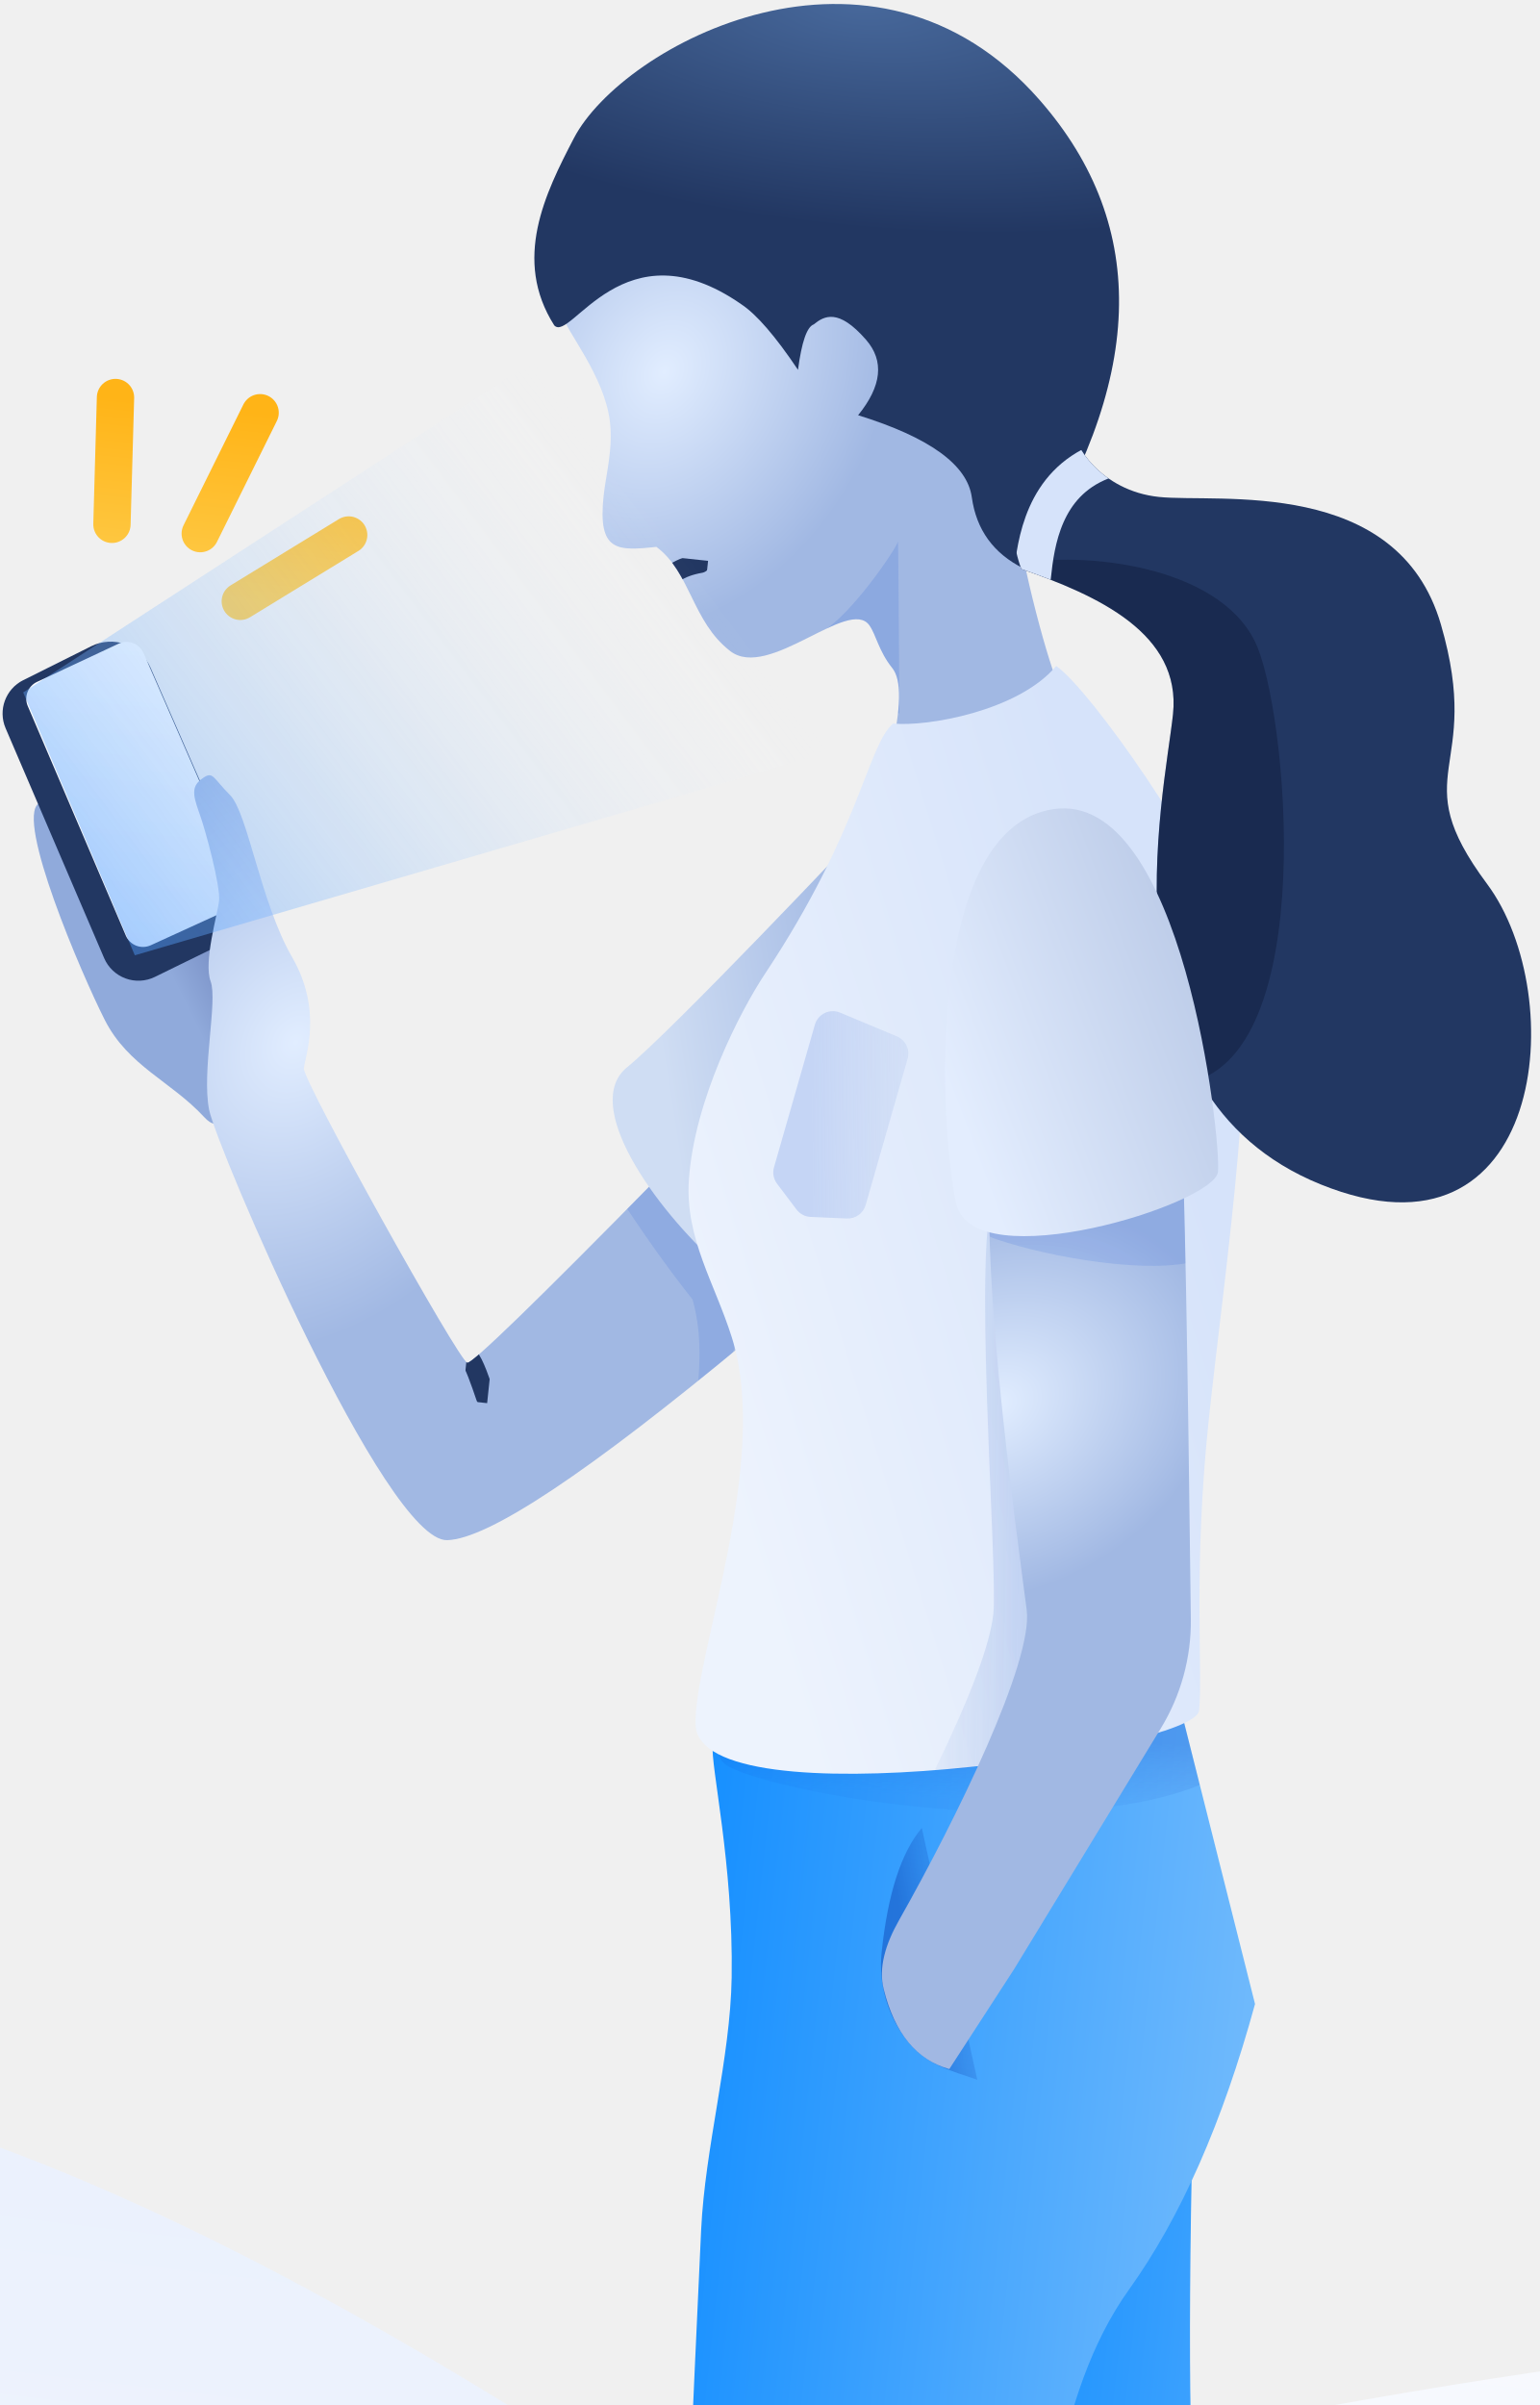
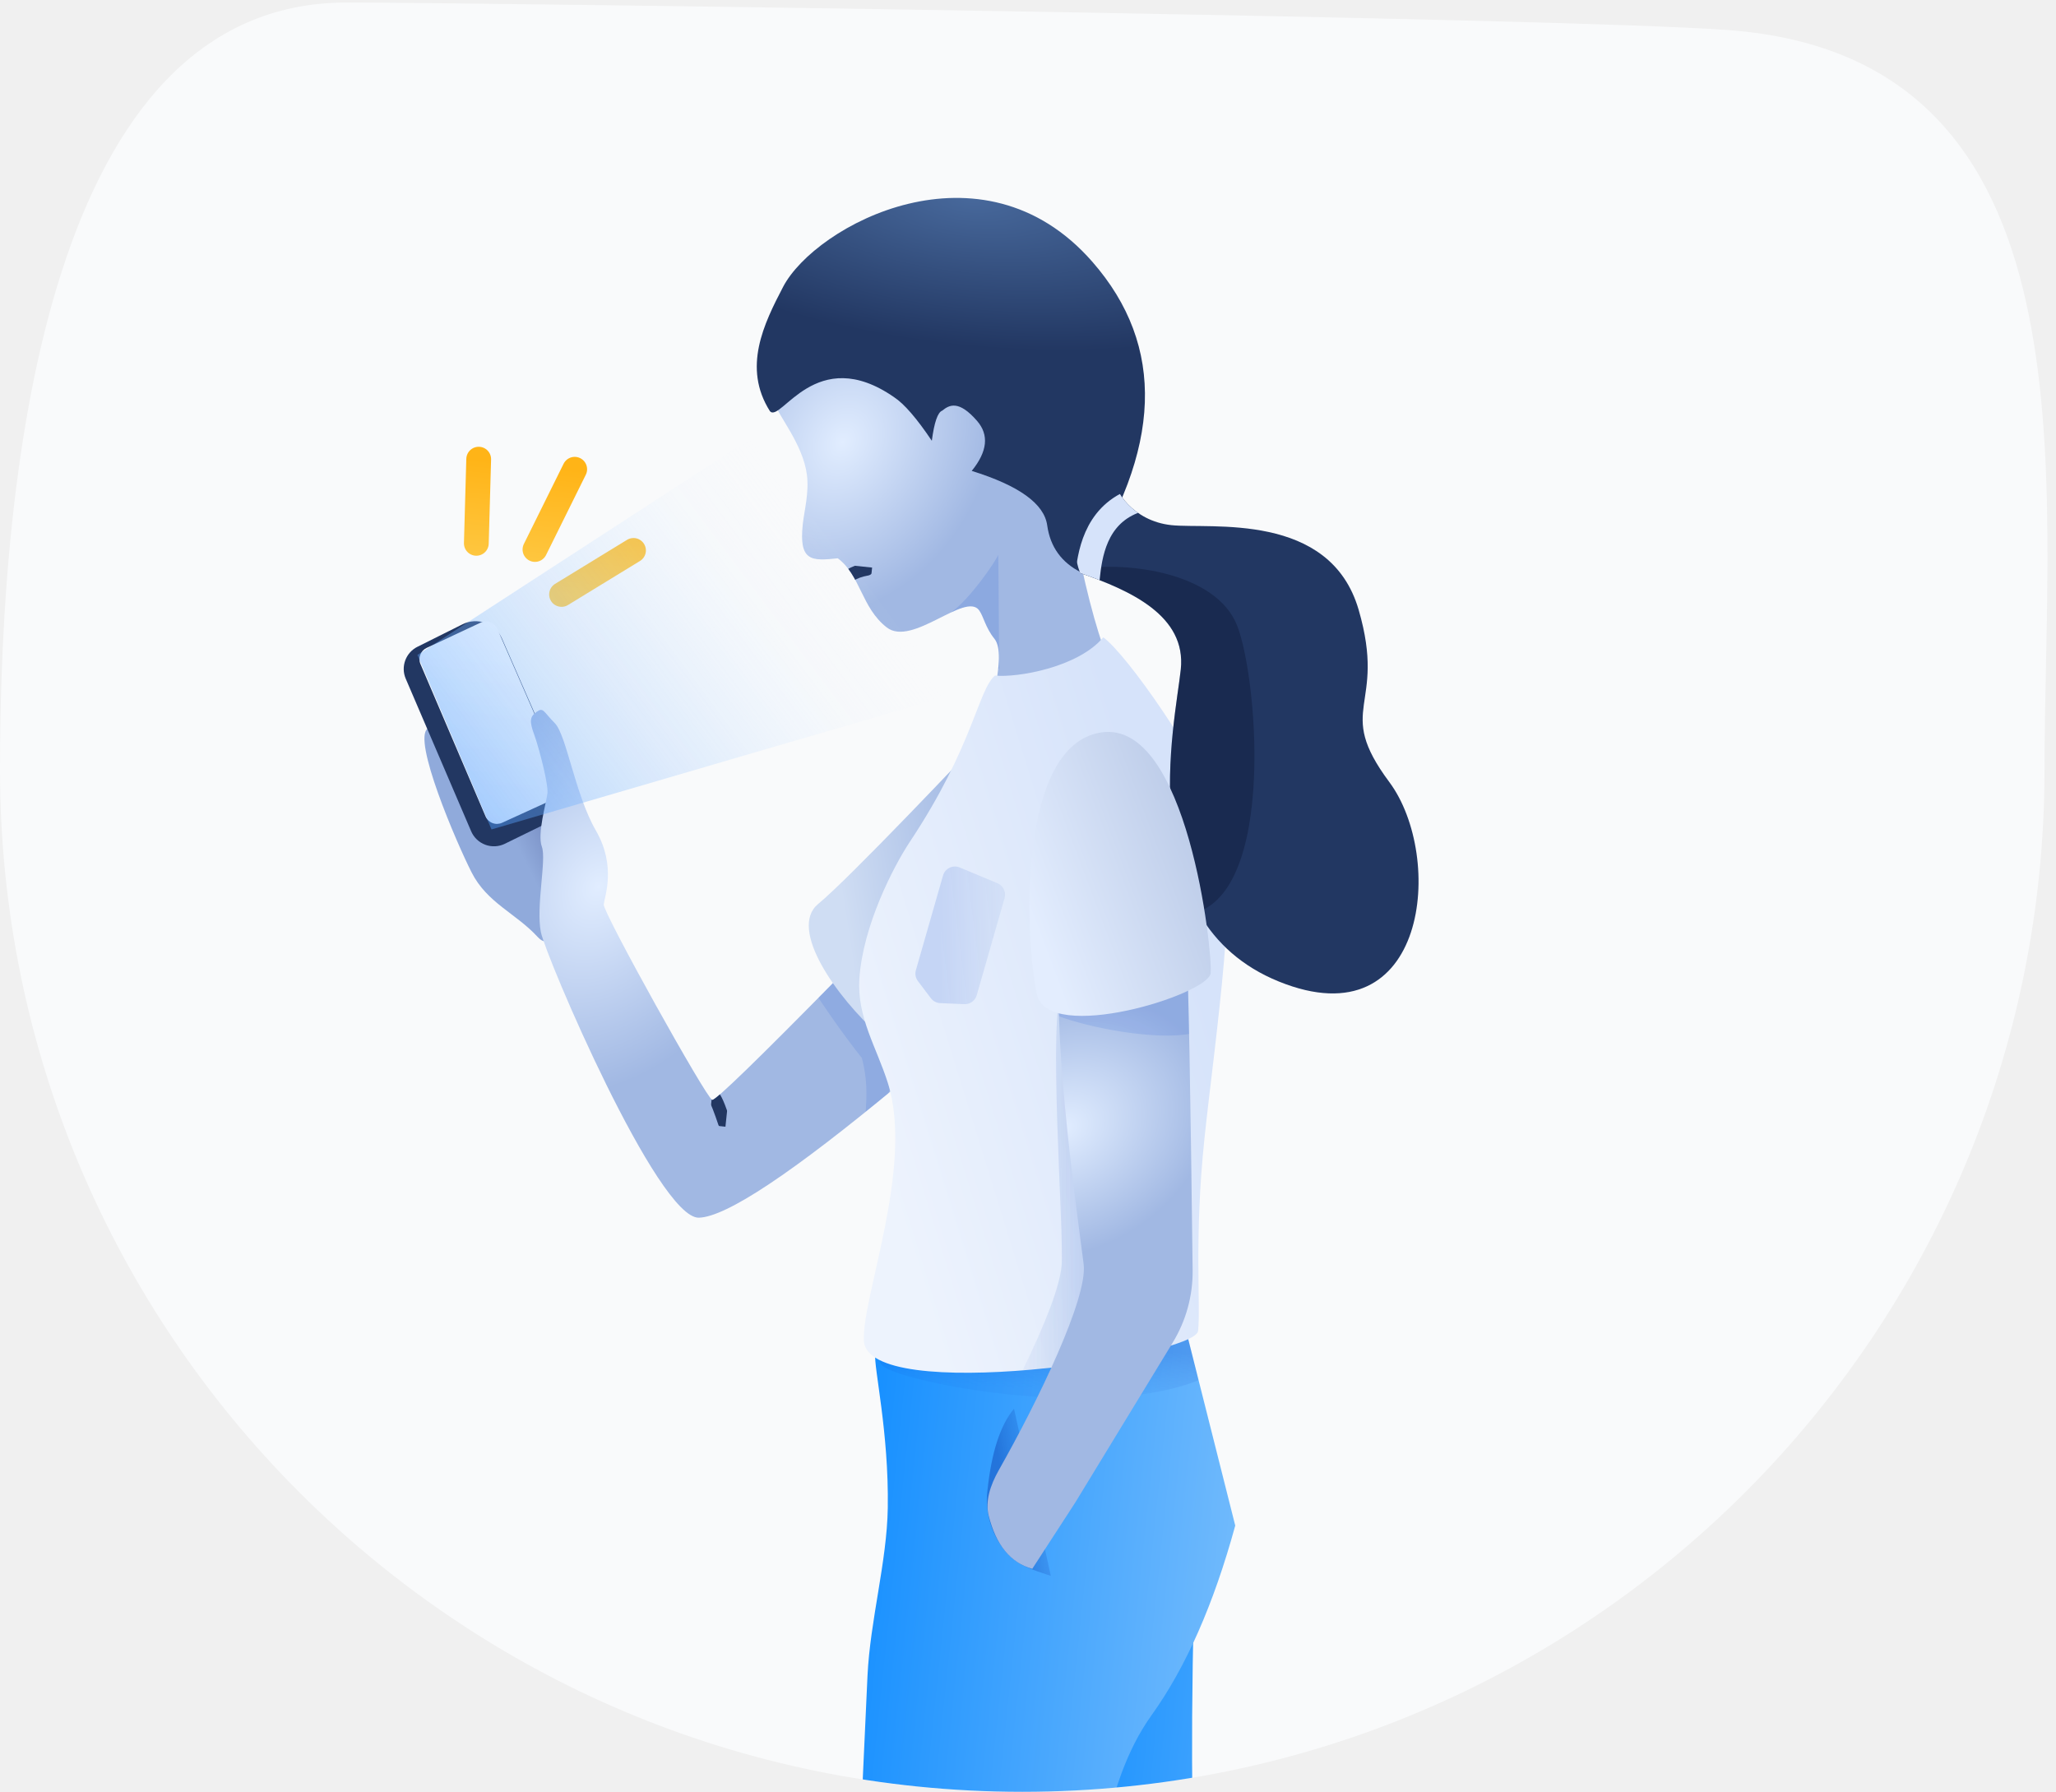
- <svg xmlns="http://www.w3.org/2000/svg" xmlns:xlink="http://www.w3.org/1999/xlink" width="89" height="139" viewBox="0 0 89 139">
+ <svg xmlns="http://www.w3.org/2000/svg" xmlns:xlink="http://www.w3.org/1999/xlink" width="179" height="156" viewBox="0 0 179 156">
  <defs>
-     <linearGradient id="a" x1="12.03%" x2="20.148%" y1="-13.871%" y2="104.636%">
+     <path id="a" d="M89 156c49.153 0 89-39.847 89-89 0-25.324 4.847-61.989-27.553-64.384C135.285 1.495 41.235.22 30.164.22 4.277.22 0 40.402 0 67c0 49.153 39.847 89 89 89z" />
+     <linearGradient id="c" x1="12.03%" x2="20.148%" y1="-13.871%" y2="104.636%">
      <stop offset="0%" stop-color="#FFF" />
      <stop offset="100%" stop-color="#D6E3FA" />
    </linearGradient>
-     <linearGradient id="b" x1="50%" x2="50%" y1="100%" y2="-97.524%">
+     <linearGradient id="d" x1="50%" x2="50%" y1="100%" y2="-97.524%">
      <stop offset="0%" stop-color="#FFF" />
      <stop offset="100%" stop-color="#D6E3FA" />
    </linearGradient>
-     <linearGradient id="c" x1="106.627%" x2="0%" y1="100%" y2="100%">
+     <linearGradient id="e" x1="106.627%" x2="0%" y1="100%" y2="100%">
      <stop offset="0%" stop-color="#75BCFC" />
      <stop offset="100%" stop-color="#1790FF" />
    </linearGradient>
-     <path id="d" d="M.173 5.88c0 1.247 1.906 6.657 2.496 13.263.416 4.652-.505 9.898-.229 14.703.445 7.753 1.691 28.315 3.738 61.685 1.396 1.018 2.88 1.644 4.454 1.877 1.574.234 3.65.014 6.227-.66 2.963-22.815 5.161-37.01 6.594-42.585 1.034-4.026.148-12.807 3.946-19.487 2.532-4.453 4.37-10.177 5.516-17.172L26.505.036C8.95 2.514.172 4.462.172 5.88z" />
-     <linearGradient id="e" x1="89.265%" x2="79.854%" y1="83.22%" y2="25.681%">
+     <path id="f" d="M.173 5.88c0 1.247 1.906 6.657 2.496 13.263.416 4.652-.505 9.898-.229 14.703.445 7.753 1.691 28.315 3.738 61.685 1.396 1.018 2.88 1.644 4.454 1.877 1.574.234 3.65.014 6.227-.66 2.963-22.815 5.161-37.01 6.594-42.585 1.034-4.026.148-12.807 3.946-19.487 2.532-4.453 4.37-10.177 5.516-17.172L26.505.036C8.95 2.514.172 4.462.172 5.88z" />
+     <linearGradient id="g" x1="89.265%" x2="79.854%" y1="83.22%" y2="25.681%">
      <stop offset="0%" stop-color="#CFDDF3" stop-opacity=".478" />
      <stop offset="100%" stop-color="#A1B8E3" />
    </linearGradient>
-     <linearGradient id="g" x1="113%" x2="50%" y1="45.116%" y2="88.615%">
+     <linearGradient id="i" x1="113%" x2="50%" y1="45.116%" y2="88.615%">
      <stop offset="0%" stop-color="#CFDDF3" stop-opacity=".174" />
      <stop offset="100%" stop-color="#5477B8" />
    </linearGradient>
-     <radialGradient id="i" cx="20.393%" cy="34.859%" r="41.162%" fx="20.393%" fy="34.859%" gradientTransform="matrix(.92461 .36784 -.48227 1.13048 .183 -.12)">
+     <radialGradient id="k" cx="20.393%" cy="34.859%" r="41.162%" fx="20.393%" fy="34.859%" gradientTransform="matrix(.92461 .36784 -.48227 1.13048 .183 -.12)">
      <stop offset="0%" stop-color="#E1EDFF" />
      <stop offset="100%" stop-color="#A1B8E3" />
    </radialGradient>
-     <path id="h" d="M.238 8.517c.28.874 2.774 3.213 3.382 5.833.361 1.558.089 3.12.089 4.323 0 3.227 1.07 3.104 3.342 2.615 2.128 1.259 2.499 4.079 4.876 5.545 2.377 1.467 6.483-3.838 7.838-2.327.443.494.697 1.438 1.583 2.327.615.618.756 2.262.42 4.933 5.369-.786 8.359-2.61 8.97-5.474-.99-1.992-3.282-8.183-3.282-9.872 0-1.69 3.786-8.133-6.533-14.385C10.603-4.217-.208 7.123.238 8.517z" />
-     <linearGradient id="k" x1="80.672%" x2="50%" y1="11.93%" y2="43.951%">
+     <path id="j" d="M.238 8.517c.28.874 2.774 3.213 3.382 5.833.361 1.558.089 3.12.089 4.323 0 3.227 1.07 3.104 3.342 2.615 2.128 1.259 2.499 4.079 4.876 5.545 2.377 1.467 6.483-3.838 7.838-2.327.443.494.697 1.438 1.583 2.327.615.618.756 2.262.42 4.933 5.369-.786 8.359-2.61 8.97-5.474-.99-1.992-3.282-8.183-3.282-9.872 0-1.69 3.786-8.133-6.533-14.385C10.603-4.217-.208 7.123.238 8.517z" />
+     <linearGradient id="m" x1="80.672%" x2="50%" y1="11.93%" y2="43.951%">
      <stop offset="0%" stop-color="#5D6FAA" />
      <stop offset="100%" stop-color="#90AADB" />
    </linearGradient>
-     <linearGradient id="l" x1="50%" x2="50%" y1="100%" y2="0%">
+     <linearGradient id="n" x1="50%" x2="50%" y1="100%" y2="0%">
      <stop offset="0%" stop-color="#EDF3FD" />
      <stop offset="100%" stop-color="#FFF" />
    </linearGradient>
-     <radialGradient id="n" cx="20.393%" cy="34.859%" r="42.085%" fx="20.393%" fy="34.859%" gradientTransform="matrix(.90433 .35978 -.54041 .96508 .208 -.061)">
+     <radialGradient id="p" cx="20.393%" cy="34.859%" r="42.085%" fx="20.393%" fy="34.859%" gradientTransform="matrix(.90433 .35978 -.54041 .96508 .208 -.061)">
      <stop offset="0%" stop-color="#E1EDFF" />
      <stop offset="100%" stop-color="#A1B8E3" />
    </radialGradient>
-     <path id="m" d="M29.069 20.514c-6.218 7.817-9.482 11.725-9.792 11.725C18.812 32.24 8.1 17 8.1 16.304c0-.696.764-3.425-1.356-6.336-2.12-2.91-3.414-8.009-4.529-8.917C1.101.144 1.093-.252.532.24c-.56.492-.524.912 0 1.984S2.216 6.376 2.216 7.17c0 .793-.536 3.618 0 4.694s.024 5.261.69 7.394c.666 2.132 12.74 23.766 16.283 23.301 2.362-.31 7.714-4.742 16.058-13.296 1.292-3.77.878-6.36-1.243-7.77-2.12-1.411-3.766-1.737-4.935-.978z" />
-     <linearGradient id="p" x1="9.919%" x2="74.142%" y1="45.316%" y2="16.957%">
+     <path id="o" d="M29.069 20.514c-6.218 7.817-9.482 11.725-9.792 11.725C18.812 32.24 8.1 17 8.1 16.304c0-.696.764-3.425-1.356-6.336-2.12-2.91-3.414-8.009-4.529-8.917C1.101.144 1.093-.252.532.24c-.56.492-.524.912 0 1.984S2.216 6.376 2.216 7.17c0 .793-.536 3.618 0 4.694s.024 5.261.69 7.394c.666 2.132 12.74 23.766 16.283 23.301 2.362-.31 7.714-4.742 16.058-13.296 1.292-3.77.878-6.36-1.243-7.77-2.12-1.411-3.766-1.737-4.935-.978z" />
+     <linearGradient id="r" x1="9.919%" x2="74.142%" y1="45.316%" y2="16.957%">
      <stop offset="0%" stop-color="#CFDDF3" />
      <stop offset="100%" stop-color="#A1B8E3" />
    </linearGradient>
-     <linearGradient id="q" x1="10.719%" x2="71.259%" y1="73.265%" y2="21.608%">
+     <linearGradient id="s" x1="10.719%" x2="71.259%" y1="73.265%" y2="21.608%">
      <stop offset="0%" stop-color="#EDF3FD" />
      <stop offset="100%" stop-color="#D6E3FA" />
    </linearGradient>
-     <linearGradient id="r" x1="-8.955%" x2="116.824%" y1="107.033%" y2="58.252%">
+     <linearGradient id="t" x1="-8.955%" x2="116.824%" y1="107.033%" y2="58.252%">
      <stop offset="0%" stop-color="#D1DEF3" stop-opacity=".126" />
      <stop offset="100%" stop-color="#A4BAE4" />
    </linearGradient>
-     <radialGradient id="s" cy="0%" r="40.916%" fx="50%" fy="0%" gradientTransform="matrix(0 1 -2.46157 0 .5 -.5)">
+     <radialGradient id="u" cy="0%" r="40.916%" fx="50%" fy="0%" gradientTransform="matrix(0 1 -2.46157 0 .5 -.5)">
      <stop offset="0%" stop-color="#47689B" />
      <stop offset="100%" stop-color="#223762" />
    </radialGradient>
-     <path id="t" d="M2.948.322c0 .854 1.901 3.419 5.307 3.419 3.406 0 13.6-2.646 16.979 5.625 3.379 8.27-1.285 8.66 4.22 14.634 5.504 5.974 5.714 22.148-7.743 18.28-13.456-3.868-11.335-21.449-11.335-26.14 0-4.69-5.057-6.367-9.595-7.425C-1.693 3.741 2.948-.53 2.948.322z" />
-     <radialGradient id="w" cx="20.393%" cy="34.859%" r="68.284%" fx="20.393%" fy="34.859%" gradientTransform="matrix(.55736 .22174 -1.0512 .18846 .457 .238)">
+     <path id="v" d="M2.948.322c0 .854 1.901 3.419 5.307 3.419 3.406 0 13.6-2.646 16.979 5.625 3.379 8.27-1.285 8.66 4.22 14.634 5.504 5.974 5.714 22.148-7.743 18.28-13.456-3.868-11.335-21.449-11.335-26.14 0-4.69-5.057-6.367-9.595-7.425C-1.693 3.741 2.948-.53 2.948.322z" />
+     <radialGradient id="y" cx="20.393%" cy="34.859%" r="68.284%" fx="20.393%" fy="34.859%" gradientTransform="matrix(.55736 .22174 -1.0512 .18846 .457 .238)">
      <stop offset="0%" stop-color="#E1EDFF" />
      <stop offset="100%" stop-color="#A1B8E3" />
    </radialGradient>
-     <path id="v" d="M6.295 32.52C5.458 28.943.61 9.808 1.717 5.009c1.108-4.8 9.631-7.13 10.523-1.454.555 3.533 1.736 13.03 3.544 28.489.259 2.21-.11 4.447-1.063 6.457L7.735 53.242l-3.116 6.124c-1.935-.322-3.353-1.719-4.254-4.19-.441-1.208-.168-2.61.462-4.057 2.711-6.226 6.148-15.695 5.468-18.598z" />
-     <linearGradient id="y" x1="34.804%" x2="112.133%" y1="108.716%" y2="50%">
+     <path id="x" d="M6.295 32.52C5.458 28.943.61 9.808 1.717 5.009c1.108-4.8 9.631-7.13 10.523-1.454.555 3.533 1.736 13.03 3.544 28.489.259 2.21-.11 4.447-1.063 6.457L7.735 53.242l-3.116 6.124c-1.935-.322-3.353-1.719-4.254-4.19-.441-1.208-.168-2.61.462-4.057 2.711-6.226 6.148-15.695 5.468-18.598z" />
+     <linearGradient id="A" x1="34.804%" x2="112.133%" y1="108.716%" y2="50%">
      <stop offset="0%" stop-color="#E3EDFE" />
      <stop offset="100%" stop-color="#B8C8E6" />
    </linearGradient>
-     <linearGradient id="z" x1="169.484%" x2="50%" y1="30.426%" y2="100%">
+     <linearGradient id="B" x1="169.484%" x2="50%" y1="30.426%" y2="100%">
      <stop offset="0%" stop-color="#D2DFF5" stop-opacity=".543" />
      <stop offset="100%" stop-color="#C5D5F5" />
    </linearGradient>
-     <linearGradient id="A" x1="50%" x2="50%" y1="0%" y2="100%">
+     <linearGradient id="C" x1="50%" x2="50%" y1="0%" y2="100%">
      <stop offset="0%" stop-color="#FFB417" />
      <stop offset="100%" stop-color="#FECC4C" />
    </linearGradient>
-     <linearGradient id="B" x1="71.03%" x2="7.462%" y1="42.707%" y2="92.85%">
+     <linearGradient id="D" x1="71.03%" x2="7.462%" y1="42.707%" y2="92.85%">
      <stop offset="0%" stop-color="#FFF" stop-opacity="0" />
      <stop offset="100%" stop-color="#4C9CFE" />
    </linearGradient>
  </defs>
  <g fill="none" fill-rule="evenodd">
-     <path fill="url(#a)" d="M0 152.651c20.523-7.777 72.8-26.276 118.772-26.276 45.972 0 102.96 29.944 139.736 33.342 24.518 2.265 68.31 4.182 131.377 5.751v45.64H0V152.65z" transform="scale(-1 1) rotate(-6 77.86 2523.219)" />
-     <path fill="url(#b)" d="M0 171.184c20.523-13.262 72.8-44.81 118.772-44.81 45.972 0 102.96 51.064 139.736 56.859 24.518 3.863 68.31 7.132 131.377 9.808v77.828H0v-99.685z" transform="rotate(6 117.083 -1196.508)" />
-     <path fill="url(#c)" d="M77.24 119.925c1.184 14.16 2.195 22.292 3.034 24.394.84 2.102 6.346 10.155 16.52 24.161-.526 1.658-1.333 3.09-2.423 4.3-1.536 1.706-3.133 2.691-4.364 3.453-1.993-1.584-9.489-9.022-22.486-22.314-1.097-7.27-1.097-12.895 0-16.877 1.098-3.98 4.338-9.687 9.72-17.117z" transform="rotate(6 44.853 42.156)" />
-     <g transform="rotate(6 -885.278 444.738)">
-       <mask id="f" fill="#fff">
-         <use xlink:href="#d" />
-       </mask>
-       <use fill="url(#c)" xlink:href="#d" />
-       <path fill="url(#e)" d="M1.641 7.186c4.32 1.299 20.46 2.108 27.561-2.394C33.935 1.79 28.085.778 11.651 1.755 2.098 4.51-1.24 6.32 1.64 7.185z" mask="url(#f)" opacity=".5" style="mix-blend-mode:multiply" />
-       <path fill="url(#g)" d="M17.407 23.538c-1.568-.372-3.01-.517-4.299-1.854a7.07 7.07 0 0 1-1.969-4.917c0-3.377.52-5.833 1.558-7.366" mask="url(#f)" opacity=".5" style="mix-blend-mode:multiply" />
+     <mask id="b" fill="#fff">
+       <use xlink:href="#a" />
+     </mask>
+     <use fill="#F9FAFB" fill-rule="nonzero" xlink:href="#a" />
+     <g mask="url(#b)">
+       <path fill="url(#c)" d="M0 152.651c20.523-7.777 72.8-26.276 118.772-26.276 45.972 0 102.96 29.944 139.736 33.342 24.518 2.265 68.31 4.182 131.377 5.751v45.64H0V152.65z" transform="scale(-1 1) rotate(-6 222.55 2865.639)" />
+       <path fill="url(#d)" d="M0 171.184c20.523-13.262 72.8-44.81 118.772-44.81 45.972 0 102.96 51.064 139.736 56.859 24.518 3.863 68.31 7.132 131.377 9.808v77.828H0v-99.685z" transform="rotate(6 -27.607 -854.088)" />
+       <path fill="url(#e)" d="M77.24 119.925c1.184 14.16 2.195 22.292 3.034 24.394.84 2.102 6.346 10.155 16.52 24.161-.526 1.658-1.333 3.09-2.423 4.3-1.536 1.706-3.133 2.691-4.364 3.453-1.993-1.584-9.489-9.022-22.486-22.314-1.097-7.27-1.097-12.895 0-16.877 1.098-3.98 4.338-9.687 9.72-17.117z" transform="rotate(6 -99.837 384.576)" />
+       <g transform="rotate(6 -1029.968 787.158)">
+         <mask id="h" fill="#fff">
+           <use xlink:href="#f" />
+         </mask>
+         <use fill="url(#e)" xlink:href="#f" />
+         <path fill="url(#g)" d="M1.641 7.186c4.32 1.299 20.46 2.108 27.561-2.394C33.935 1.79 28.085.778 11.651 1.755 2.098 4.51-1.24 6.32 1.64 7.185z" mask="url(#h)" opacity=".5" style="mix-blend-mode:multiply" />
+         <path fill="url(#i)" d="M17.407 23.538c-1.568-.372-3.01-.517-4.299-1.854a7.07 7.07 0 0 1-1.969-4.917c0-3.377.52-5.833 1.558-7.366" mask="url(#h)" opacity=".5" style="mix-blend-mode:multiply" />
+       </g>
+       <g transform="rotate(6 -220.642 663.567)">
+         <mask id="l" fill="#fff">
+           <use xlink:href="#j" />
+         </mask>
+         <use fill="url(#k)" xlink:href="#j" />
+         <path fill="#3D82F0" d="M17.15 25.113c1.604-1.217 3.75-5.27 3.75-5.582 0-.208.376 3.082 1.129 9.871-4.323-2.047-5.95-3.477-4.88-4.289z" mask="url(#l)" opacity=".178" style="mix-blend-mode:multiply" />
+         <path stroke="#223762" stroke-linecap="round" stroke-width="1.123" d="M7.412 23.806c.413-.95 1.12-1.513 2.268-1.843" mask="url(#l)" />
+       </g>
+       <path fill="url(#m)" d="M14.322 67.894c-2.089-1.84-4.675-2.47-6.298-4.982C6.401 60.4 1.686 51.958 2.912 50.867c1.226-1.091 4.296-4.034 5.453-4.034 1.158 0 3.286 4.462 4.344 6.493 1.058 2.03 2.84 6.357 2.84 8.143 0 1.786.862 8.264-1.227 6.425z" transform="rotate(6 -99.837 384.576)" />
+       <path fill="#223762" d="M36.343 56.312l3.93-1.962a2.516 2.516 0 0 1 3.43 1.243l5.649 12.927a2.157 2.157 0 0 1-1.028 2.8l-4.373 2.142a2.157 2.157 0 0 1-2.93-1.087L35.324 59.09a2.157 2.157 0 0 1 1.02-2.78z" />
+       <path fill="url(#n)" d="M2.087 3.283L6.543.596a1.078 1.078 0 0 1 1.494.391l7.144 12.584c.29.512.117 1.161-.389 1.46l-4.576 2.704a1.078 1.078 0 0 1-1.49-.403l-7.024-12.6a1.078 1.078 0 0 1 .385-1.449z" transform="rotate(6 -487.248 364.273)" />
+       <g transform="rotate(6 -565.394 471.712)">
+         <mask id="q" fill="#fff">
+           <use xlink:href="#o" />
+         </mask>
+         <use fill="url(#p)" xlink:href="#o" />
+         <path fill="#3D82F0" d="M26.578 21.256c1.904 2.357 3.66 4.353 5.269 5.989 1.376 3.548.324 6.175 1.376 5.809 1.051-.367 3.066-10.267 2.059-11.798-.425-.646-3.5-3.25-5.848-2.827-.908.163-1.86 1.106-2.856 2.827z" mask="url(#q)" opacity=".15" style="mix-blend-mode:multiply" />
+         <path stroke="#223762" stroke-linecap="round" stroke-width="1.123" d="M19.337 31.92c.327.28.809 1.328 1.204 2.182" mask="url(#q)" />
+       </g>
+       <path fill="url(#r)" d="M44.868 73.363c-4.14-2.98-8.938-8.455-6.539-10.878 2.4-2.423 11.464-14.262 13.336-16.74 1.872-2.477 4.293 13.055 1.702 16.74-2.59 3.686-4.967 7.823-8.499 10.878z" transform="rotate(6 -99.837 384.576)" />
+       <path fill="url(#s)" d="M46.247 99.863c-.542-3.86 2.765-15.553-.263-22.503-1.304-2.993-3.283-5.41-3.415-8.758-.181-4.627 1.933-10.044 3.136-12.345 4.618-8.837 4.511-13.748 5.848-15.147 1.933 0 7.122-1.462 9.028-4.293 2.139 1.194 9.548 9.698 11.793 14.433 2.244 4.734 1.529 19.304 1.529 28.028s1.2 14.463 1.2 16.726-28.067 9.474-28.856 3.859z" transform="rotate(6 -99.837 384.576)" />
+       <path fill="url(#t)" d="M60.28 100.984c1.608-4.441 2.412-7.543 2.412-9.306 0-2.643-3.619-22.036-2.412-24.2.804-1.443 3.823 5.154 9.058 19.791-2.227 6.151-3.71 9.942-4.45 11.371-.74 1.43-2.276 2.21-4.608 2.344z" style="mix-blend-mode:multiply" transform="rotate(6 -99.837 384.576)" />
+       <path fill="url(#u)" d="M40.285 17.925c-7.257-3.983-9.557 3.27-10.618 2.349-2.802-3.527-1.322-7.536 0-10.886C31.891 3.755 45.492-5.54 56.213 4.392c7.148 6.622 7.774 15.625 1.88 27.01-1.8-.673-2.928-1.93-3.385-3.773-.456-1.843-2.8-3.186-7.031-4.028 1.186-1.82 1.186-3.281 0-4.385-1.78-1.656-2.55-1.12-3.1-.567-.377.18-.587 1.083-.63 2.707-1.507-1.804-2.728-2.948-3.662-3.43z" transform="rotate(6 -99.837 384.576)" />
+       <g transform="rotate(6 -345.392 919.008)">
+         <mask id="w" fill="#fff">
+           <use xlink:href="#v" />
+         </mask>
+         <use fill="#223762" xlink:href="#v" />
+         <path fill="#223762" d="M.988 8.33c3.625-1.004 11.551-.959 13.877 3.523 2.326 4.482 6.173 24.716-2.388 25.586C3.916 38.31-2.637 9.332.988 8.33z" mask="url(#w)" opacity=".3" style="mix-blend-mode:multiply" />
+         <path stroke="#D6E3FA" stroke-linecap="round" stroke-linejoin="round" stroke-width="2.157" d="M1.455 9.069c0-1.976.1-5.369 3.263-7.027" mask="url(#w)" />
+       </g>
+       <g transform="rotate(6 -689.439 911.352)">
+         <mask id="z" fill="#fff">
+           <use xlink:href="#x" />
+         </mask>
+         <use fill="url(#y)" xlink:href="#x" />
+         <path fill="#3D82F0" d="M2.275 11.38c3.298.747 9.19 1.123 11.766 0 1.717-.75 1.446-2.284-.814-4.604-9.5 2.57-13.151 4.105-10.952 4.603z" mask="url(#z)" opacity=".15" style="mix-blend-mode:multiply" />
+       </g>
+       <path fill="url(#A)" d="M58.086 68.333c-1.442-4.218-4.125-21.382 3.197-23.269 7.322-1.887 11.651 17.985 11.651 19.857 0 1.872-13.407 7.63-14.848 3.412z" transform="rotate(6 -99.837 384.576)" />
+       <path fill="url(#B)" d="M49.194 58.243l3.537.414c.543.063.953.524.953 1.07v8.798c0 .498-.342.932-.827 1.048l-2.042.49a1.078 1.078 0 0 1-.9-.186l-1.495-1.124a1.078 1.078 0 0 1-.43-.862v-8.577a1.078 1.078 0 0 1 1.204-1.071z" transform="rotate(16 4.893 189.131)" />
+       <g stroke="url(#C)" stroke-linecap="round" stroke-width="2.157" transform="rotate(6 -360.551 417.602)">
+         <path d="M.562 7.31L0 0M5.694 7.31L8.405 0M8.405 10.96l5.83-4.467" />
+       </g>
+       <path fill="url(#D)" d="M1.356 44.579l38.33-31.043L54.497 40.5 9.36 59.015z" opacity=".461" transform="rotate(6 -99.837 384.576)" />
    </g>
-     <g transform="rotate(6 -75.952 321.148)">
-       <mask id="j" fill="#fff">
-         <use xlink:href="#h" />
-       </mask>
-       <use fill="url(#i)" xlink:href="#h" />
-       <path fill="#3D82F0" d="M17.15 25.113c1.604-1.217 3.75-5.27 3.75-5.582 0-.208.376 3.082 1.129 9.871-4.323-2.047-5.95-3.477-4.88-4.289z" mask="url(#j)" opacity=".178" style="mix-blend-mode:multiply" />
-       <path stroke="#223762" stroke-linecap="round" stroke-width="1.123" d="M7.412 23.806c.413-.95 1.12-1.513 2.268-1.843" mask="url(#j)" />
-     </g>
-     <path fill="url(#k)" d="M14.322 67.894c-2.089-1.84-4.675-2.47-6.298-4.982C6.401 60.4 1.686 51.958 2.912 50.867c1.226-1.091 4.296-4.034 5.453-4.034 1.158 0 3.286 4.462 4.344 6.493 1.058 2.03 2.84 6.357 2.84 8.143 0 1.786.862 8.264-1.227 6.425z" transform="rotate(6 44.853 42.156)" />
-     <path fill="#223762" d="M1.343 39.312l3.93-1.962a2.516 2.516 0 0 1 3.43 1.243l5.649 12.927a2.157 2.157 0 0 1-1.028 2.8L8.95 56.463a2.157 2.157 0 0 1-2.93-1.087L.324 42.09a2.157 2.157 0 0 1 1.02-2.78z" />
-     <path fill="url(#l)" d="M2.087 3.283L6.543.596a1.078 1.078 0 0 1 1.494.391l7.144 12.584c.29.512.117 1.161-.389 1.46l-4.576 2.704a1.078 1.078 0 0 1-1.49-.403l-7.024-12.6a1.078 1.078 0 0 1 .385-1.449z" transform="rotate(6 -342.559 21.853)" />
-     <g transform="rotate(6 -420.705 129.292)">
-       <mask id="o" fill="#fff">
-         <use xlink:href="#m" />
-       </mask>
-       <use fill="url(#n)" xlink:href="#m" />
-       <path fill="#3D82F0" d="M26.578 21.256c1.904 2.357 3.66 4.353 5.269 5.989 1.376 3.548.324 6.175 1.376 5.809 1.051-.367 3.066-10.267 2.059-11.798-.425-.646-3.5-3.25-5.848-2.827-.908.163-1.86 1.106-2.856 2.827z" mask="url(#o)" opacity=".15" style="mix-blend-mode:multiply" />
-       <path stroke="#223762" stroke-linecap="round" stroke-width="1.123" d="M19.337 31.92c.327.28.809 1.328 1.204 2.182" mask="url(#o)" />
-     </g>
-     <path fill="url(#p)" d="M44.868 73.363c-4.14-2.98-8.938-8.455-6.539-10.878 2.4-2.423 11.464-14.262 13.336-16.74 1.872-2.477 4.293 13.055 1.702 16.74-2.59 3.686-4.967 7.823-8.499 10.878z" transform="rotate(6 44.853 42.156)" />
-     <path fill="url(#q)" d="M46.247 99.863c-.542-3.86 2.765-15.553-.263-22.503-1.304-2.993-3.283-5.41-3.415-8.758-.181-4.627 1.933-10.044 3.136-12.345 4.618-8.837 4.511-13.748 5.848-15.147 1.933 0 7.122-1.462 9.028-4.293 2.139 1.194 9.548 9.698 11.793 14.433 2.244 4.734 1.529 19.304 1.529 28.028s1.2 14.463 1.2 16.726-28.067 9.474-28.856 3.859z" transform="rotate(6 44.853 42.156)" />
-     <path fill="url(#r)" d="M60.28 100.984c1.608-4.441 2.412-7.543 2.412-9.306 0-2.643-3.619-22.036-2.412-24.2.804-1.443 3.823 5.154 9.058 19.791-2.227 6.151-3.71 9.942-4.45 11.371-.74 1.43-2.276 2.21-4.608 2.344z" style="mix-blend-mode:multiply" transform="rotate(6 44.853 42.156)" />
-     <path fill="url(#s)" d="M40.285 17.925c-7.257-3.983-9.557 3.27-10.618 2.349-2.802-3.527-1.322-7.536 0-10.886C31.891 3.755 45.492-5.54 56.213 4.392c7.148 6.622 7.774 15.625 1.88 27.01-1.8-.673-2.928-1.93-3.385-3.773-.456-1.843-2.8-3.186-7.031-4.028 1.186-1.82 1.186-3.281 0-4.385-1.78-1.656-2.55-1.12-3.1-.567-.377.18-.587 1.083-.63 2.707-1.507-1.804-2.728-2.948-3.662-3.43z" transform="rotate(6 44.853 42.156)" />
-     <g transform="rotate(6 -200.702 576.588)">
-       <mask id="u" fill="#fff">
-         <use xlink:href="#t" />
-       </mask>
-       <use fill="#223762" xlink:href="#t" />
-       <path fill="#223762" d="M.988 8.33c3.625-1.004 11.551-.959 13.877 3.523 2.326 4.482 6.173 24.716-2.388 25.586C3.916 38.31-2.637 9.332.988 8.33z" mask="url(#u)" opacity=".3" style="mix-blend-mode:multiply" />
-       <path stroke="#D6E3FA" stroke-linecap="round" stroke-linejoin="round" stroke-width="2.157" d="M1.455 9.069c0-1.976.1-5.369 3.263-7.027" mask="url(#u)" />
-     </g>
-     <g transform="rotate(6 -544.749 568.932)">
-       <mask id="x" fill="#fff">
-         <use xlink:href="#v" />
-       </mask>
-       <use fill="url(#w)" xlink:href="#v" />
-       <path fill="#3D82F0" d="M2.275 11.38c3.298.747 9.19 1.123 11.766 0 1.717-.75 1.446-2.284-.814-4.604-9.5 2.57-13.151 4.105-10.952 4.603z" mask="url(#x)" opacity=".15" style="mix-blend-mode:multiply" />
-     </g>
-     <path fill="url(#y)" d="M58.086 68.333c-1.442-4.218-4.125-21.382 3.197-23.269 7.322-1.887 11.651 17.985 11.651 19.857 0 1.872-13.407 7.63-14.848 3.412z" transform="rotate(6 44.853 42.156)" />
-     <path fill="url(#z)" d="M49.194 58.243l3.537.414c.543.063.953.524.953 1.07v8.798c0 .498-.342.932-.827 1.048l-2.042.49a1.078 1.078 0 0 1-.9-.186l-1.495-1.124a1.078 1.078 0 0 1-.43-.862v-8.577a1.078 1.078 0 0 1 1.204-1.071z" transform="rotate(16 47.874 56.112)" />
-     <g stroke="url(#A)" stroke-linecap="round" stroke-width="2.157" transform="rotate(6 -215.862 75.182)">
-       <path d="M.562 7.31L0 0M5.694 7.31L8.405 0M8.405 10.96l5.83-4.467" />
-     </g>
-     <path fill="url(#B)" d="M1.356 44.579l38.33-31.043L54.497 40.5 9.36 59.015z" opacity=".461" transform="rotate(6 44.853 42.156)" />
  </g>
</svg>
